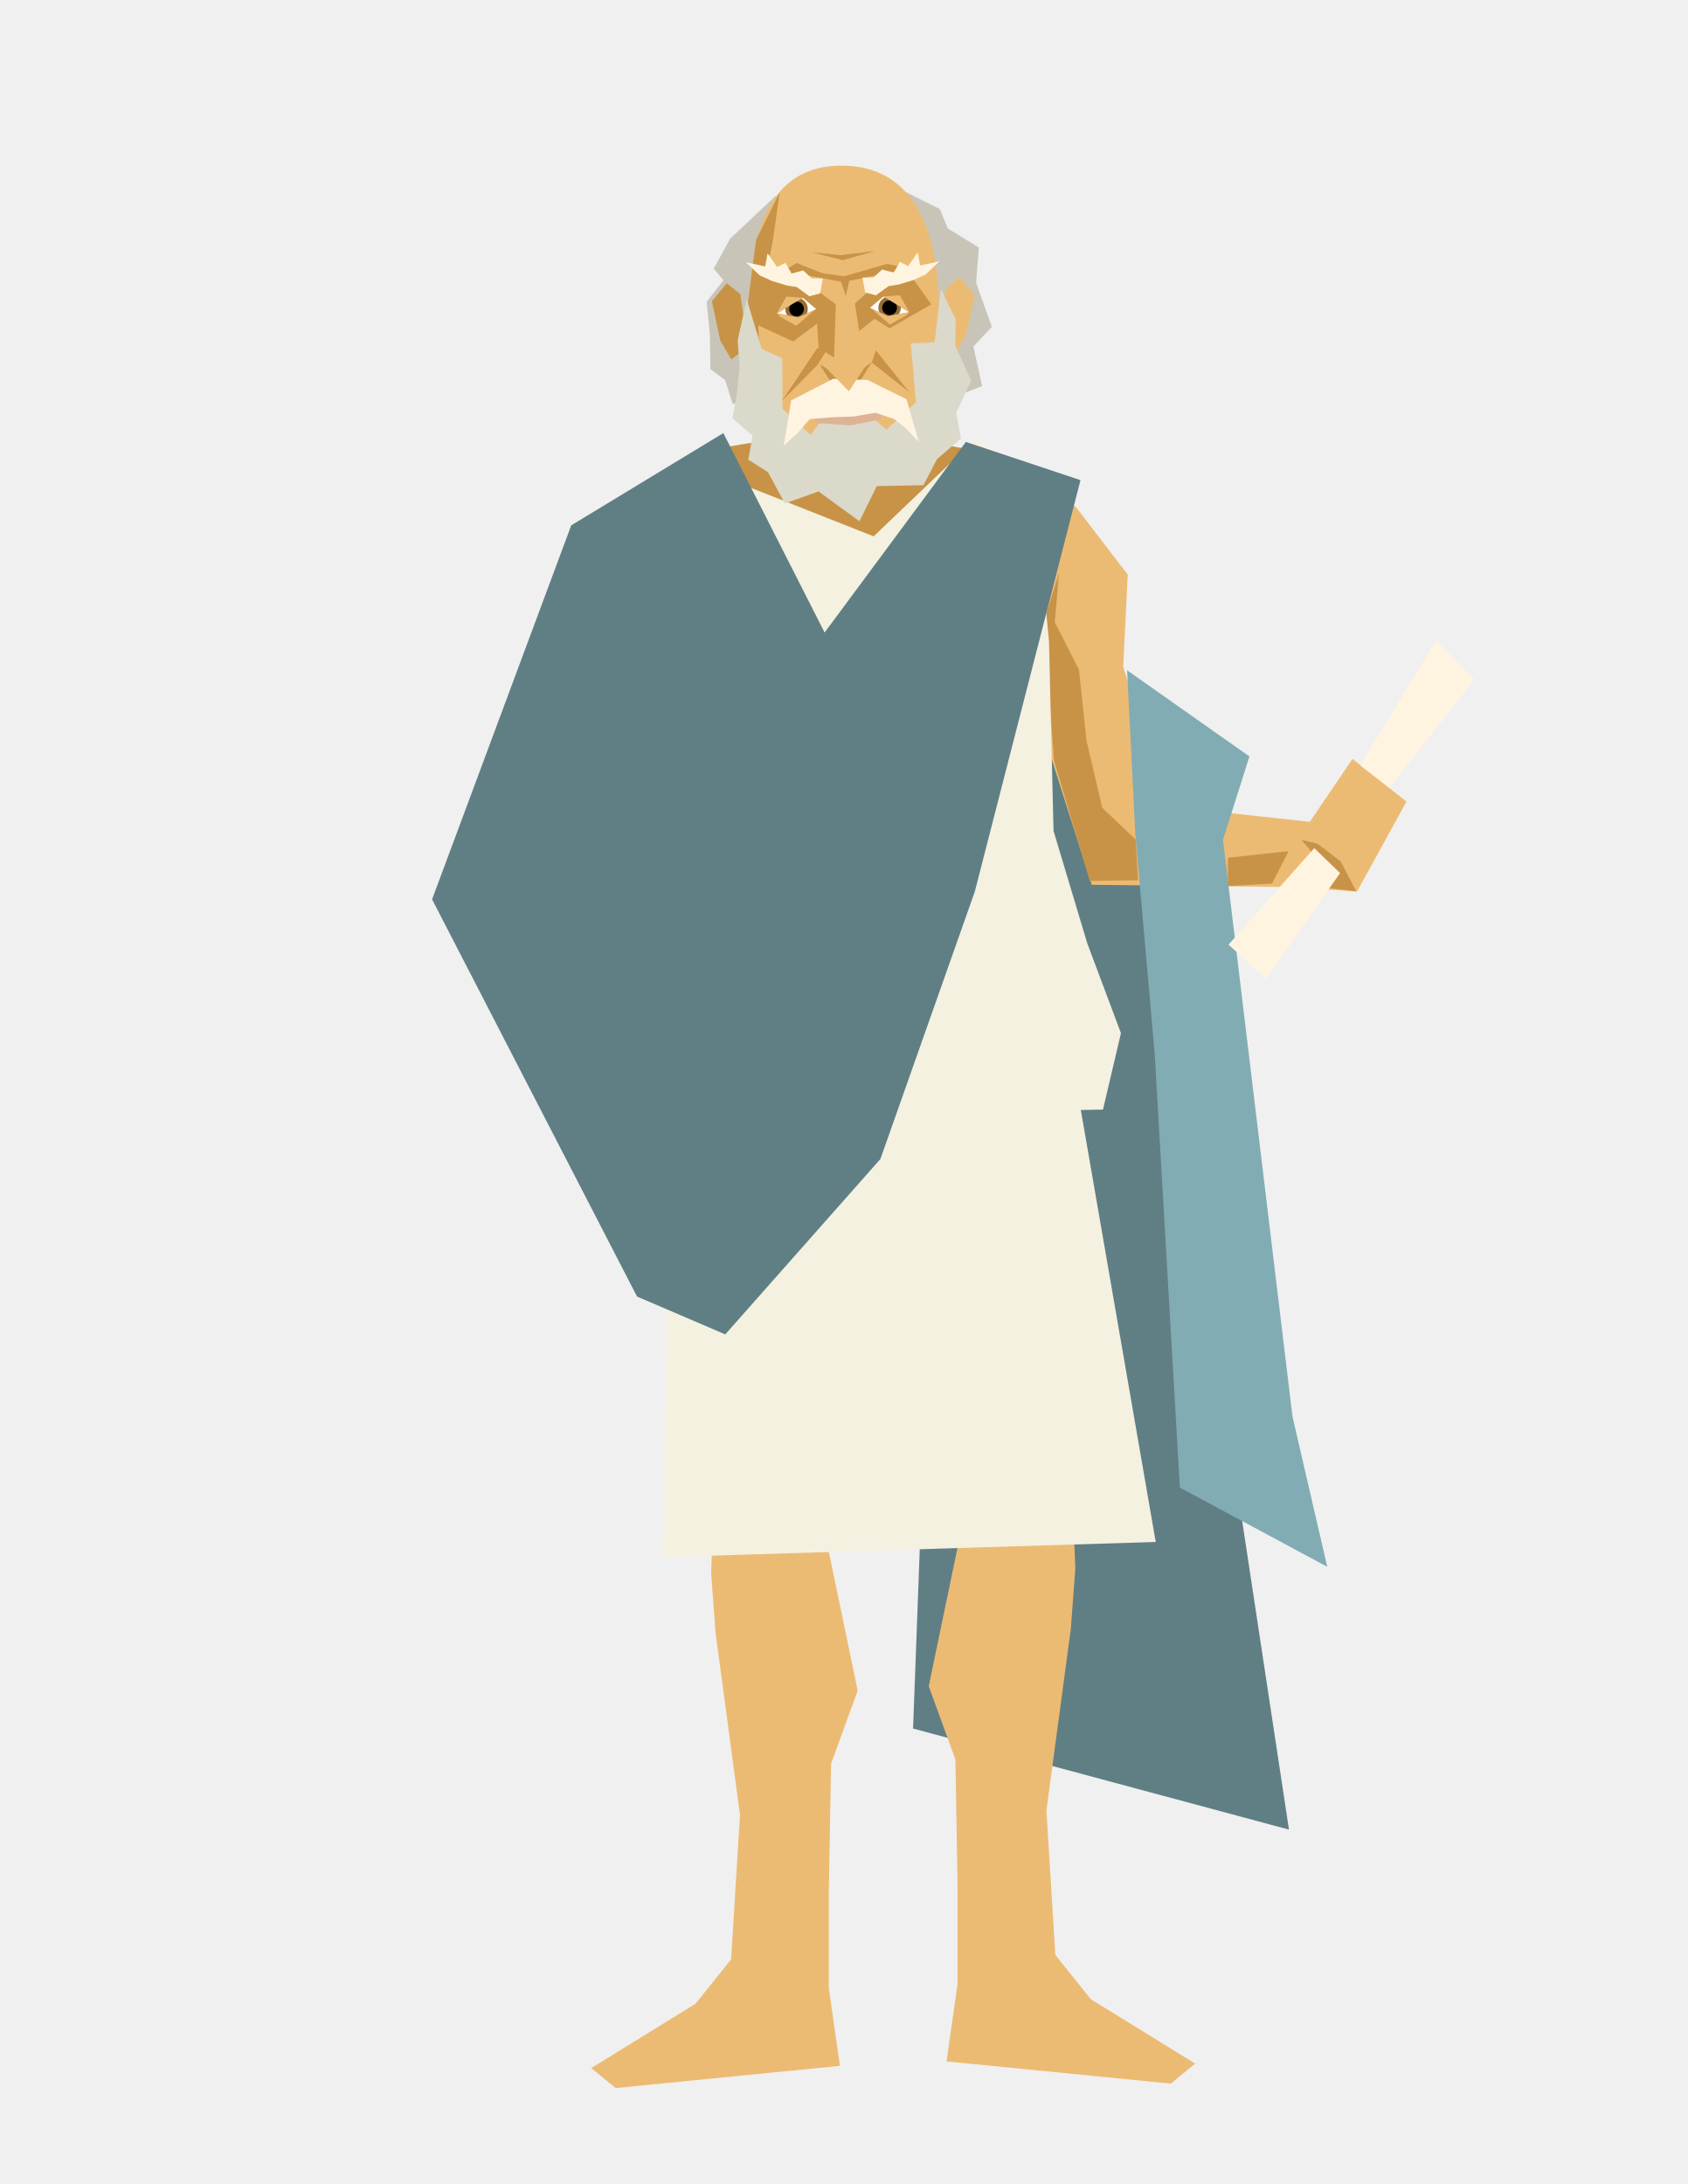
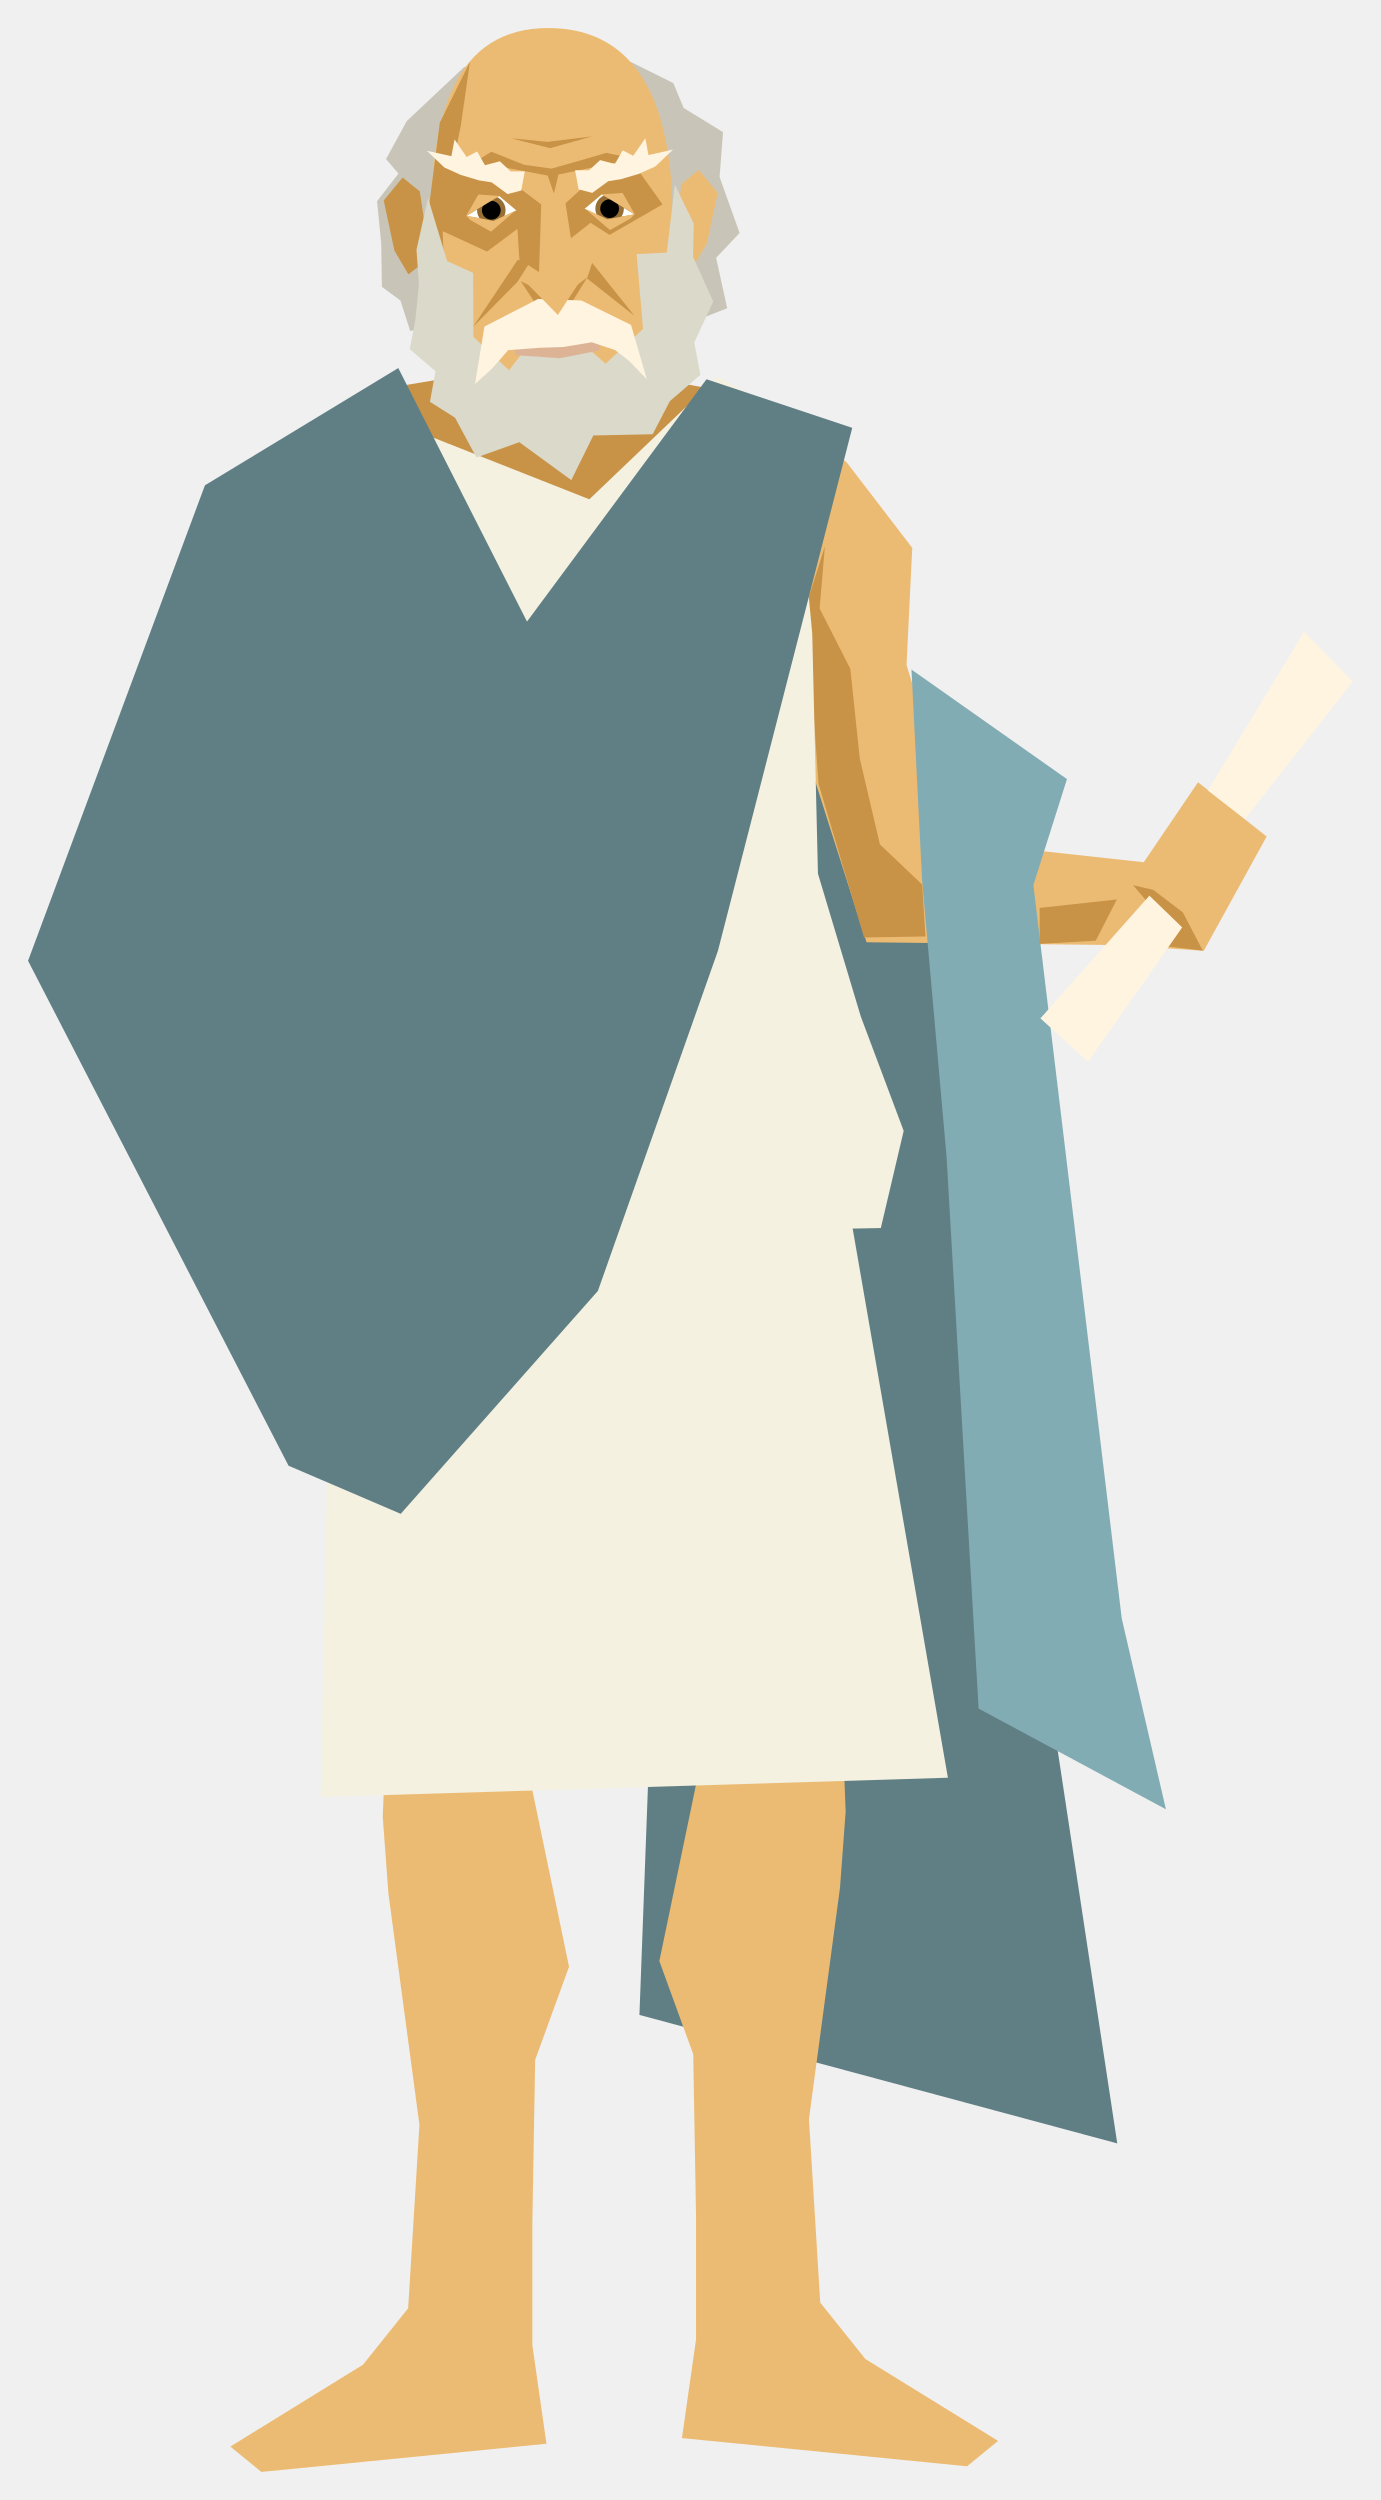
- <svg xmlns="http://www.w3.org/2000/svg" width="612pt" viewBox="0,0,612,792" version="1.1" height="792pt">
-   <defs />
-   <g id="back cloak">
-     <path fill="#607f84" d="M396.36 195.016 L467.376 663.49 L331.072 626.837 L348.253 166.381 L396.36 195.016 Z" opacity="1" />
-     <path fill="#c89347" d="M264.384 161.909 L278.12 159.604 L335.04 159.932 L356.023 163.812 L316.322 218.815 L252.641 188.104 L264.384 161.909 Z" opacity="1" />
+ <svg xmlns="http://www.w3.org/2000/svg" width="492.369" viewBox="0 0 393.895 713.139" version="1.1" height="891.424" id="svg2">
+   <defs id="defs4" />
+   <g id="back cloak" transform="translate(-148.671,-52.06903)">
+     <path d="M 396.36,195.016 467.376,663.49 331.072,626.837 348.253,166.381 396.36,195.016 z" id="path7" style="fill:#607f84" />
+     <path d="m 264.384,161.909 13.736,-2.305 56.92,0.328 20.983,3.88 -39.701,55.003 -63.681,-30.711 11.743,-26.195 z" id="path9" style="fill:#c89347" />
  </g>
-   <g id="legs">
-     <path fill="#ecbb73" d="M257.853 570.413 L259.463 592.152 L268.319 658.175 L265.099 710.509 L252.216 726.612 L214.374 749.962 L223.231 757.208 L304.551 749.157 L300.525 720.976 L300.525 686.355 L301.331 639.656 L310.992 613.086 L298.11 551.09 L258.658 549.48 " opacity="1" />
-     <path fill="#ecbb73" d="M389.897 568.803 L388.287 590.542 L379.43 656.564 L382.651 708.899 L395.533 725.002 L433.375 748.351 L424.519 755.598 L343.198 747.546 L347.224 719.366 L347.224 684.745 L346.419 638.046 L336.757 611.476 L349.64 549.479 L389.092 547.869 " opacity="1" />
+   <g id="legs" transform="translate(-148.671,-52.06903)">
+     <path d="m 257.853,570.413 1.61,21.739 8.856,66.023 -3.22,52.334 -12.883,16.103 -37.842,23.35 8.857,7.246 81.32,-8.051 -4.026,-28.181 0,-34.621 0.806,-46.699 9.661,-26.57 -12.882,-61.996 -39.452,-1.61" id="path12" style="fill:#ecbb73" />
+     <path d="m 389.897,568.803 -1.61,21.739 -8.857,66.022 3.221,52.335 12.882,16.103 37.842,23.349 -8.856,7.247 -81.321,-8.052 4.026,-28.18 0,-34.621 -0.805,-46.699 -9.662,-26.57 12.883,-61.997 39.452,-1.61" id="path14" style="fill:#ecbb73" />
  </g>
-   <g id="arm">
-     <path fill="#ecbb73" d="M390.148 183.901 L408.898 208.357 L407.267 241.781 L422.756 292.324 L474.929 298.03 L490.418 275.204 L509.983 290.693 L492.049 323.302 L467.593 321.671 L395.854 320.856 L377.92 264.607 L363.246 201.836 L373.029 170.858 L390.148 183.901 Z" opacity="1" />
-     <path fill="#82acb3" d="M408.671 243.062 L453.029 274.314 L443.451 304.557 L468.655 513.744 L481.256 568.183 L427.825 539.451 L418.68 381.997 L411.695 303.045 L408.671 243.062 Z" opacity="1" />
-     <path fill="#fff4e0" d="M493.224 277.555 L520.684 232.291 L534.566 246.474 L503.786 285.703 L493.224 277.555 Z" opacity="1" />
-     <path fill="#c89347" d="M383.985 207.848 L378.554 225.048 L382.175 275.745 L395.151 319.5 L412.653 319.199 L411.748 304.412 L399.677 292.945 L393.944 268.502 L391.228 242.852 L382.477 225.652 L383.985 207.848 Z" opacity="1" />
-     <path fill="#c89347" d="M445.243 311.051 L467.272 308.637 L461.237 320.406 L445.243 321.311 L445.243 311.051 Z" opacity="1" />
-     <path fill="#c89347" d="M477.685 305.928 L471.865 304.55 L482.514 317.077 L478.757 321.703 L491.775 323.234 L486.108 312.361 L477.685 305.928 Z" opacity="1" />
-     <path fill="#fff4e0" d="M476.542 307.56 L485.896 316.613 L459.039 354.937 L445.46 342.565 L476.542 307.56 Z" opacity="1" />
+   <g id="arm" transform="translate(-148.671,-52.06903)">
+     <path d="m 390.148,183.901 18.75,24.456 -1.631,33.424 15.489,50.543 52.173,5.706 15.489,-22.826 19.565,15.489 -17.934,32.609 -24.456,-1.631 -71.739,-0.815 -17.934,-56.249 -14.674,-62.771 9.783,-30.978 17.119,13.043 z" id="path17" style="fill:#ecbb73" />
+     <path d="m 408.671,243.062 44.358,31.252 -9.578,30.243 25.204,209.187 12.601,54.439 -53.431,-28.732 -9.145,-157.454 -6.985,-78.952 -3.024,-59.983 z" id="path19" style="fill:#82acb3" />
+     <path d="m 493.224,277.555 27.46,-45.264 13.882,14.183 -30.78,39.229 -10.562,-8.148 z" id="path21" style="fill:#fff4e0" />
+     <path d="m 383.985,207.848 -5.431,17.2 3.621,50.697 12.976,43.755 17.502,-0.301 -0.905,-14.787 -12.071,-11.467 -5.733,-24.443 -2.716,-25.65 -8.751,-17.2 1.508,-17.804 z" id="path23" style="fill:#c89347" />
+     <path d="m 445.243,311.051 22.029,-2.414 -6.035,11.769 -15.994,0.905 0,-10.26 z" id="path25" style="fill:#c89347" />
+     <path d="m 477.685,305.928 -5.82,-1.378 10.649,12.527 -3.757,4.626 13.018,1.531 -5.667,-10.873 -8.423,-6.433 z" id="path27" style="fill:#c89347" />
+     <path d="m 476.542,307.56 9.354,9.053 -26.857,38.324 -13.579,-12.372 31.082,-35.005 z" id="path29" style="fill:#fff4e0" />
  </g>
-   <g id="clothing">
-     <path fill="#f4f1e1" d="M241.994 470.18 L240.159 564.677 L419.062 559.172 L391.538 400.453 L388.786 373.847 L253.003 396.784 L241.994 470.18 Z" opacity="1" />
-     <path fill="#f4f1e1" d="M225.476 405.638 L399.93 402.377 L406.452 374.66 L394.224 342.051 L381.996 301.291 L380.365 232.814 L374.659 171.673 L353.464 159.445 L316.779 194.499 L250.747 168.412 L225.476 405.638 Z" opacity="1" />
-     <path fill="#607f84" d="M262.281 157.051 L207.129 190.504 L156.671 326.14 L230.984 470.18 L262.975 483.898 L319.225 420.311 L353.464 323.302 L391.778 174.119 L350.203 160.26 L299 229.378 L262.281 157.051 Z" opacity="1" />
+   <g id="clothing" transform="translate(-148.671,-52.06903)">
+     <path d="m 241.994,470.18 -1.835,94.497 178.903,-5.505 -27.524,-158.719 -2.752,-26.606 -135.783,22.937 -11.009,73.396 z" id="path32" style="fill:#f4f1e1" />
+     <path d="m 225.476,405.638 174.454,-3.261 6.522,-27.717 -12.228,-32.609 -12.228,-40.76 -1.631,-68.477 -5.706,-61.141 -21.195,-12.228 -36.685,35.054 -66.032,-26.087 -25.271,237.226 z" id="path34" style="fill:#f4f1e1" />
+     <path d="m 262.281,157.051 -55.152,33.453 -50.458,135.636 74.313,144.04 31.991,13.718 56.25,-63.587 34.239,-97.009 L 391.778,174.119 350.203,160.26 299,229.378 262.281,157.051 z" id="path36" style="fill:#607f84" />
  </g>
-   <g id="hair">
-     <path fill="#c8c5b8" d="M281.084 71.168 L264.696 86.611 L258.786 97.446 L262.332 101.583 L256.225 109.463 L257.407 121.48 L257.604 133.891 L262.923 137.831 L265.681 146.499 L275.137 144.529 L346.058 143.938 L356.105 139.998 L352.953 125.617 L359.651 118.525 L353.938 102.568 L354.923 89.763 L343.694 82.868 L340.739 75.776 L328.747 69.798 L281.084 71.168 Z" opacity="1" />
+   <g id="hair" transform="translate(-148.671,-52.06903)">
+     <path d="m 281.084,71.168 -16.388,15.443 -5.91,10.835 3.546,4.137 -6.107,7.88 1.182,12.017 0.197,12.411 5.319,3.94 2.758,8.668 9.456,-1.97 70.921,-0.591 10.047,-3.94 -3.152,-14.381 6.698,-7.092 -5.713,-15.957 0.985,-12.805 -11.229,-6.895 -2.955,-7.092 -11.992,-5.978 -47.663,1.37 z" id="path39" style="fill:#c8c5b8" />
  </g>
-   <g id="ears">
-     <path fill="#c89347" d="M268.435 106.68 L263.516 102.699 L258.13 109.257 L261.174 123.544 L265.156 130.336 L271.245 125.652 L268.435 106.68 Z" opacity="1" />
-     <path fill="#ecbb73" d="M343.09 104.513 L348.008 100.532 L353.395 107.09 L350.35 121.377 L346.369 128.169 L340.279 123.485 L343.09 104.513 Z" opacity="1" />
+   <g id="ears" transform="translate(-148.671,-52.06903)">
+     <path d="m 268.435,106.68 -4.919,-3.981 -5.386,6.558 3.044,14.287 3.982,6.792 6.089,-4.684 -2.81,-18.972 z" id="path42" style="fill:#c89347" />
+     <path d="m 343.09,104.513 4.918,-3.981 5.387,6.558 -3.045,14.287 -3.981,6.792 -6.09,-4.684 2.811,-18.972 z" id="path44" style="fill:#ecbb73" />
  </g>
-   <g id="Layer 1">
-     <path fill="#ecbb73" d="M271.723 114.213 C271.723 84.901 278.416 60.022 305.151 60.069C331.887 60.117 340.481 84.143 340.481 113.455C340.481 142.767 327.814 166.218 305.151 166.218C282.488 166.218 271.723 143.526 271.723 114.213Z" opacity="1" />
-     <path fill="#c89347" d="M297.164 132.221 L307.777 137.569 L316.224 131.168 L310.025 141.165 L304.405 143.189 L297.164 132.221 Z" opacity="1" />
-     <path fill="#c89347" d="M296.321 132.432 L300.112 126.43 L296.321 126.219 L283.5 145.436 L296.321 132.432 Z" opacity="1" />
-     <path fill="#c89347" d="M316.119 131.484 L317.593 127.062 L329.698 142.21 L316.119 131.484 Z" opacity="1" />
-     <path fill="#c89347" d="M277.745 99.522 L296.762 105.649 L303.056 110.37 L302.433 129.697 L296.822 126.081 L296.259 117.364 L287.595 123.837 L274.958 118.012 L275.857 143.413 L298.785 163.195 L270.237 143.413 L270.964 111.686 L274.129 87.053 L282.732 69.722 L280.128 87.89 L277.745 99.522 Z" opacity="1" />
-     <path fill="#c89347" d="M309.984 110.044 L316.094 104.525 L330.81 100.761 L337.674 110.369 L322.558 119.073 L317.124 115.637 L311.531 120.041 L309.984 110.044 Z" opacity="1" />
-     <path fill="#c89347" d="M307.974 101.847 L306.681 107.303 L304.9 102.145 L290.476 99.445 L282.455 99.282 L288.839 95.353 L298.157 99.071 L305.991 100.162 L313.725 97.98 L321.577 95.68 L329.598 97.317 L318.795 99.609 L307.974 101.847 Z" opacity="1" />
-     <path fill="#fff4e0" d="M297.36 106.422 L293.464 107.424 L288.901 104.085 L285.339 103.529 L280.108 101.97 L275.433 99.856 L270.424 95.07 L277.436 96.628 L278.327 91.842 L281.777 96.85 L284.782 95.292 L287.008 99.188 L291.238 98.075 L294.354 100.969 L298.361 100.969 L297.36 106.422 Z" opacity="1" />
-     <path fill="#fff4e0" d="M313.721 106.089 L317.617 107.09 L322.18 103.751 L325.742 103.195 L330.973 101.636 L335.648 99.522 L340.657 94.736 L333.645 96.294 L332.754 91.508 L329.304 96.516 L326.299 94.958 L324.072 98.854 L319.843 97.741 L316.726 100.635 L312.719 100.635 L313.721 106.089 Z" opacity="1" />
-     <path fill="#c89347" d="M294.397 91.501 L305.574 94.338 L317.526 90.984 L304.801 92.533 L294.397 91.501 Z" opacity="1" />
+   <g id="Layer 1" transform="translate(-148.671,-52.06903)">
+     <path d="m 271.723,114.213 c 0,-29.312 6.693,-54.191 33.428,-54.144 26.736,0.048 35.33,24.074 35.33,53.386 0,29.312 -12.667,52.763 -35.33,52.763 -22.663,0 -33.428,-22.692 -33.428,-52.005 z" id="path47" style="fill:#ecbb73" />
+     <path d="m 297.164,132.221 10.613,5.348 8.447,-6.401 -6.199,9.997 -5.62,2.024 -7.241,-10.968 z" id="path49" style="fill:#c89347" />
+     <path d="m 296.321,132.432 3.791,-6.002 -3.791,-0.211 -12.821,19.217 12.821,-13.004 z" id="path51" style="fill:#c89347" />
+     <path d="m 316.119,131.484 1.474,-4.422 12.105,15.148 -13.579,-10.726 z" id="path53" style="fill:#c89347" />
+     <path d="m 277.745,99.522 19.017,6.127 6.294,4.721 -0.623,19.327 -5.611,-3.616 -0.563,-8.717 -8.664,6.473 -12.637,-5.825 0.899,25.401 22.928,19.782 -28.548,-19.782 0.727,-31.727 3.165,-24.633 8.603,-17.332 -2.604,18.169 -2.383,11.632 z" id="path55" style="fill:#c89347" />
+     <path d="m 309.984,110.044 6.11,-5.519 14.716,-3.764 6.864,9.608 -15.116,8.704 -5.434,-3.436 -5.593,4.404 -1.547,-9.997 z" id="path57" style="fill:#c89347" />
+     <path d="m 307.974,101.847 -1.293,5.456 -1.781,-5.158 -14.424,-2.7 -8.021,-0.164 6.384,-3.929 9.318,3.718 7.834,1.091 7.734,-2.182 7.852,-2.3 8.021,1.637 -10.803,2.292 -10.821,2.238 z" id="path59" style="fill:#c89347" />
+     <path d="m 297.36,106.422 -3.896,1.002 -4.563,-3.339 -3.562,-0.556 -5.231,-1.559 -4.675,-2.114 -5.009,-4.786 7.012,1.558 0.891,-4.786 3.45,5.009 3.005,-1.558 2.226,3.896 4.23,-1.113 3.116,2.894 4.007,0 -1.001,5.453 z" id="path61" style="fill:#fff4e0" />
+     <path d="m 313.721,106.089 3.896,1.001 4.563,-3.339 3.562,-0.556 5.231,-1.559 4.675,-2.114 5.009,-4.786 -7.012,1.558 -0.891,-4.786 -3.45,5.009 -3.005,-1.558 -2.227,3.896 -4.229,-1.113 -3.117,2.894 -4.007,0 1.002,5.454 z" id="path63" style="fill:#fff4e0" />
+     <path d="m 294.397,91.501 11.177,2.837 11.952,-3.354 -12.725,1.549 -10.404,-1.032 z" id="path65" style="fill:#c89347" />
  </g>
-   <g id="beard">
-     <path fill="#dbd9ca" d="M268.178 133.181 L267.478 123.334 L270.774 108.548 L276.206 126.549 L283.632 129.917 L283.711 148.19 L293.866 157.683 L297.684 152.748 L316.309 151.351 L321.43 155.821 L332.1 145.884 L330.263 124.547 L338.883 124.123 L341.17 104.777 L346.551 115.817 L346.364 125.328 L352.123 138.068 L346.713 149.761 L348.458 159.01 L339.732 166.515 L334.845 175.939 L317.917 176.288 L311.634 189.028 L296.8 178.208 L284.583 182.571 L278.475 171.227 L271.32 166.689 L272.89 157.963 L265.56 151.68 L267.131 143.478 L268.178 133.181 Z" opacity="1" />
+   <g id="beard" transform="translate(-148.671,-52.06903)">
+     <path d="m 268.178,133.181 -0.7,-9.847 3.296,-14.786 5.432,18.001 7.426,3.368 0.079,18.273 10.155,9.493 3.818,-4.935 18.625,-1.397 5.121,4.47 10.67,-9.937 -1.837,-21.337 8.62,-0.424 2.287,-19.346 5.381,11.04 -0.187,9.511 5.759,12.74 -5.41,11.693 1.745,9.249 -8.726,7.505 -4.887,9.424 -16.928,0.349 -6.283,12.74 -14.834,-10.82 -12.217,4.363 -6.108,-11.344 -7.155,-4.538 1.57,-8.726 -7.33,-6.283 1.571,-8.202 1.047,-10.297 z" id="path68" style="fill:#dbd9ca" />
  </g>
-   <g id="Layer 2">
-     <path fill="#ddb396" d="M294.323 148.424 L320.275 146.675 L319.546 152.069 L308.319 154.256 L295.781 153.382 L294.323 148.424 Z" opacity="1" />
-     <path fill="#fff4e0" d="M302.157 137.344 L286.872 145.212 L284.174 161.621 L289.119 157.125 L293.615 151.955 L302.382 151.281 L309.35 151.056 L317.443 149.707 L324.187 151.955 L328.233 155.102 L333.178 160.273 L328.682 144.762 L314.521 137.794 L302.157 137.344 Z" opacity="1" />
+   <g id="Layer 2" transform="translate(-148.671,-52.06903)">
+     <path d="m 294.323,148.424 25.952,-1.749 -0.729,5.394 -11.227,2.187 -12.538,-0.874 -1.458,-4.958 z" id="path71" style="fill:#ddb396" />
+     <path d="m 302.157,137.344 -15.285,7.868 -2.698,16.409 4.945,-4.496 4.496,-5.17 8.767,-0.674 6.968,-0.225 8.093,-1.349 6.744,2.248 4.046,3.147 4.945,5.171 -4.496,-15.511 -14.161,-6.968 -12.364,-0.45 z" id="path73" style="fill:#fff4e0" />
  </g>
-   <g id="nose">
-     <path fill="#ecbb73" d="M298.217 132.116 L307.799 141.91 L314.644 131.484 L298.217 132.116 Z" opacity="1" />
+   <g id="nose" transform="translate(-148.671,-52.06903)">
+     <path d="m 298.217,132.116 9.582,9.794 6.845,-10.426 -16.427,0.632 z" id="path76" style="fill:#ecbb73" />
  </g>
-   <g id="l eye">
-     <path fill="#ffffff" d="M281.702 113.701 L291.095 108.003 L295.946 112.084 L289.863 115.01 L281.702 113.701 Z" opacity="1" />
-     <path fill="#976f35" d="M284.751 112.046 C284.751 109.797 286.575 107.973 288.824 107.973C291.073 107.973 292.897 109.797 292.897 112.046C292.897 114.295 291.073 116.119 288.824 116.119C286.575 116.119 284.751 114.295 284.751 112.046Z" opacity="1" />
-     <path fill="#000000" d="M286.145 112.046 C286.145 110.567 287.345 109.367 288.824 109.367C290.303 109.367 291.503 110.567 291.503 112.046C291.503 113.525 290.303 114.725 288.824 114.725C287.345 114.725 286.145 113.525 286.145 112.046Z" opacity="1" />
-     <path fill="#ecbb73" d="M281.659 113.549 L289.424 115.102 L295.722 112.126 L288.737 118.148 L282.83 114.834 L281.659 113.549 Z" opacity="1" />
-     <path fill="#ecbb73" d="M291.146 107.969 L281.659 113.636 L285.135 107.559 L291.146 107.969 Z" opacity="1" />
+   <g id="l eye" transform="translate(-148.671,-52.06903)">
+     <path d="m 281.702,113.701 9.393,-5.698 4.851,4.081 -6.083,2.926 -8.161,-1.309 z" id="path79" style="fill:#ffffff" />
+     <path d="m 284.751,112.046 c 0,-2.249 1.824,-4.073 4.073,-4.073 2.249,0 4.073,1.824 4.073,4.073 0,2.249 -1.824,4.073 -4.073,4.073 -2.249,0 -4.073,-1.824 -4.073,-4.073 z" id="path81" style="fill:#976f35" />
+     <path d="m 286.145,112.046 c 0,-1.479 1.2,-2.679 2.679,-2.679 1.479,0 2.679,1.2 2.679,2.679 0,1.479 -1.2,2.679 -2.679,2.679 -1.479,0 -2.679,-1.2 -2.679,-2.679 z" id="path83" style="fill:#000000" />
+     <path d="m 281.659,113.549 7.765,1.553 6.298,-2.976 -6.985,6.022 -5.907,-3.314 -1.171,-1.285 z" id="path85" style="fill:#ecbb73" />
+     <path d="m 291.146,107.969 -9.487,5.667 3.476,-6.077 6.011,0.41 z" id="path87" style="fill:#ecbb73" />
  </g>
-   <g id="r eye">
-     <path fill="#ffffff" d="M329.688 113.244 L320.295 107.546 L315.444 111.627 L321.527 114.552 L329.688 113.244 Z" opacity="1" />
-     <path fill="#976f35" d="M326.639 111.588 C326.639 109.339 324.815 107.515 322.566 107.515C320.316 107.515 318.493 109.339 318.493 111.588C318.493 113.838 320.316 115.661 322.566 115.661C324.815 115.661 326.639 113.838 326.639 111.588Z" opacity="1" />
-     <path fill="#000000" d="M325.244 111.588 C325.244 110.109 324.045 108.91 322.566 108.91C321.086 108.91 319.887 110.109 319.887 111.588C319.887 113.068 321.086 114.267 322.566 114.267C324.045 114.267 325.244 113.068 325.244 111.588Z" opacity="1" />
-     <path fill="#ecbb73" d="M329.731 113.092 L321.966 114.645 L315.668 111.668 L322.653 117.691 L328.56 114.377 L329.731 113.092 Z" opacity="1" />
-     <path fill="#ecbb73" d="M320.243 107.512 L329.731 113.178 L326.255 107.101 L320.243 107.512 Z" opacity="1" />
+   <g id="r eye" transform="translate(-148.671,-52.06903)">
+     <path d="m 329.688,113.244 -9.393,-5.698 -4.851,4.081 6.083,2.925 8.161,-1.308 z" id="path90" style="fill:#ffffff" />
+     <path d="m 326.639,111.588 c 0,-2.249 -1.824,-4.073 -4.073,-4.073 -2.25,0 -4.073,1.824 -4.073,4.073 0,2.25 1.823,4.073 4.073,4.073 2.249,0 4.073,-1.823 4.073,-4.073 z" id="path92" style="fill:#976f35" />
+     <path d="m 325.244,111.588 c 0,-1.479 -1.199,-2.678 -2.678,-2.678 -1.48,0 -2.679,1.199 -2.679,2.678 0,1.48 1.199,2.679 2.679,2.679 1.479,0 2.678,-1.199 2.678,-2.679 z" id="path94" style="fill:#000000" />
+     <path d="m 329.731,113.092 -7.765,1.553 -6.298,-2.977 6.985,6.023 5.907,-3.314 1.171,-1.285 z" id="path96" style="fill:#ecbb73" />
+     <path d="m 320.243,107.512 9.488,5.666 -3.476,-6.077 -6.012,0.411 z" id="path98" style="fill:#ecbb73" />
  </g>
</svg>
